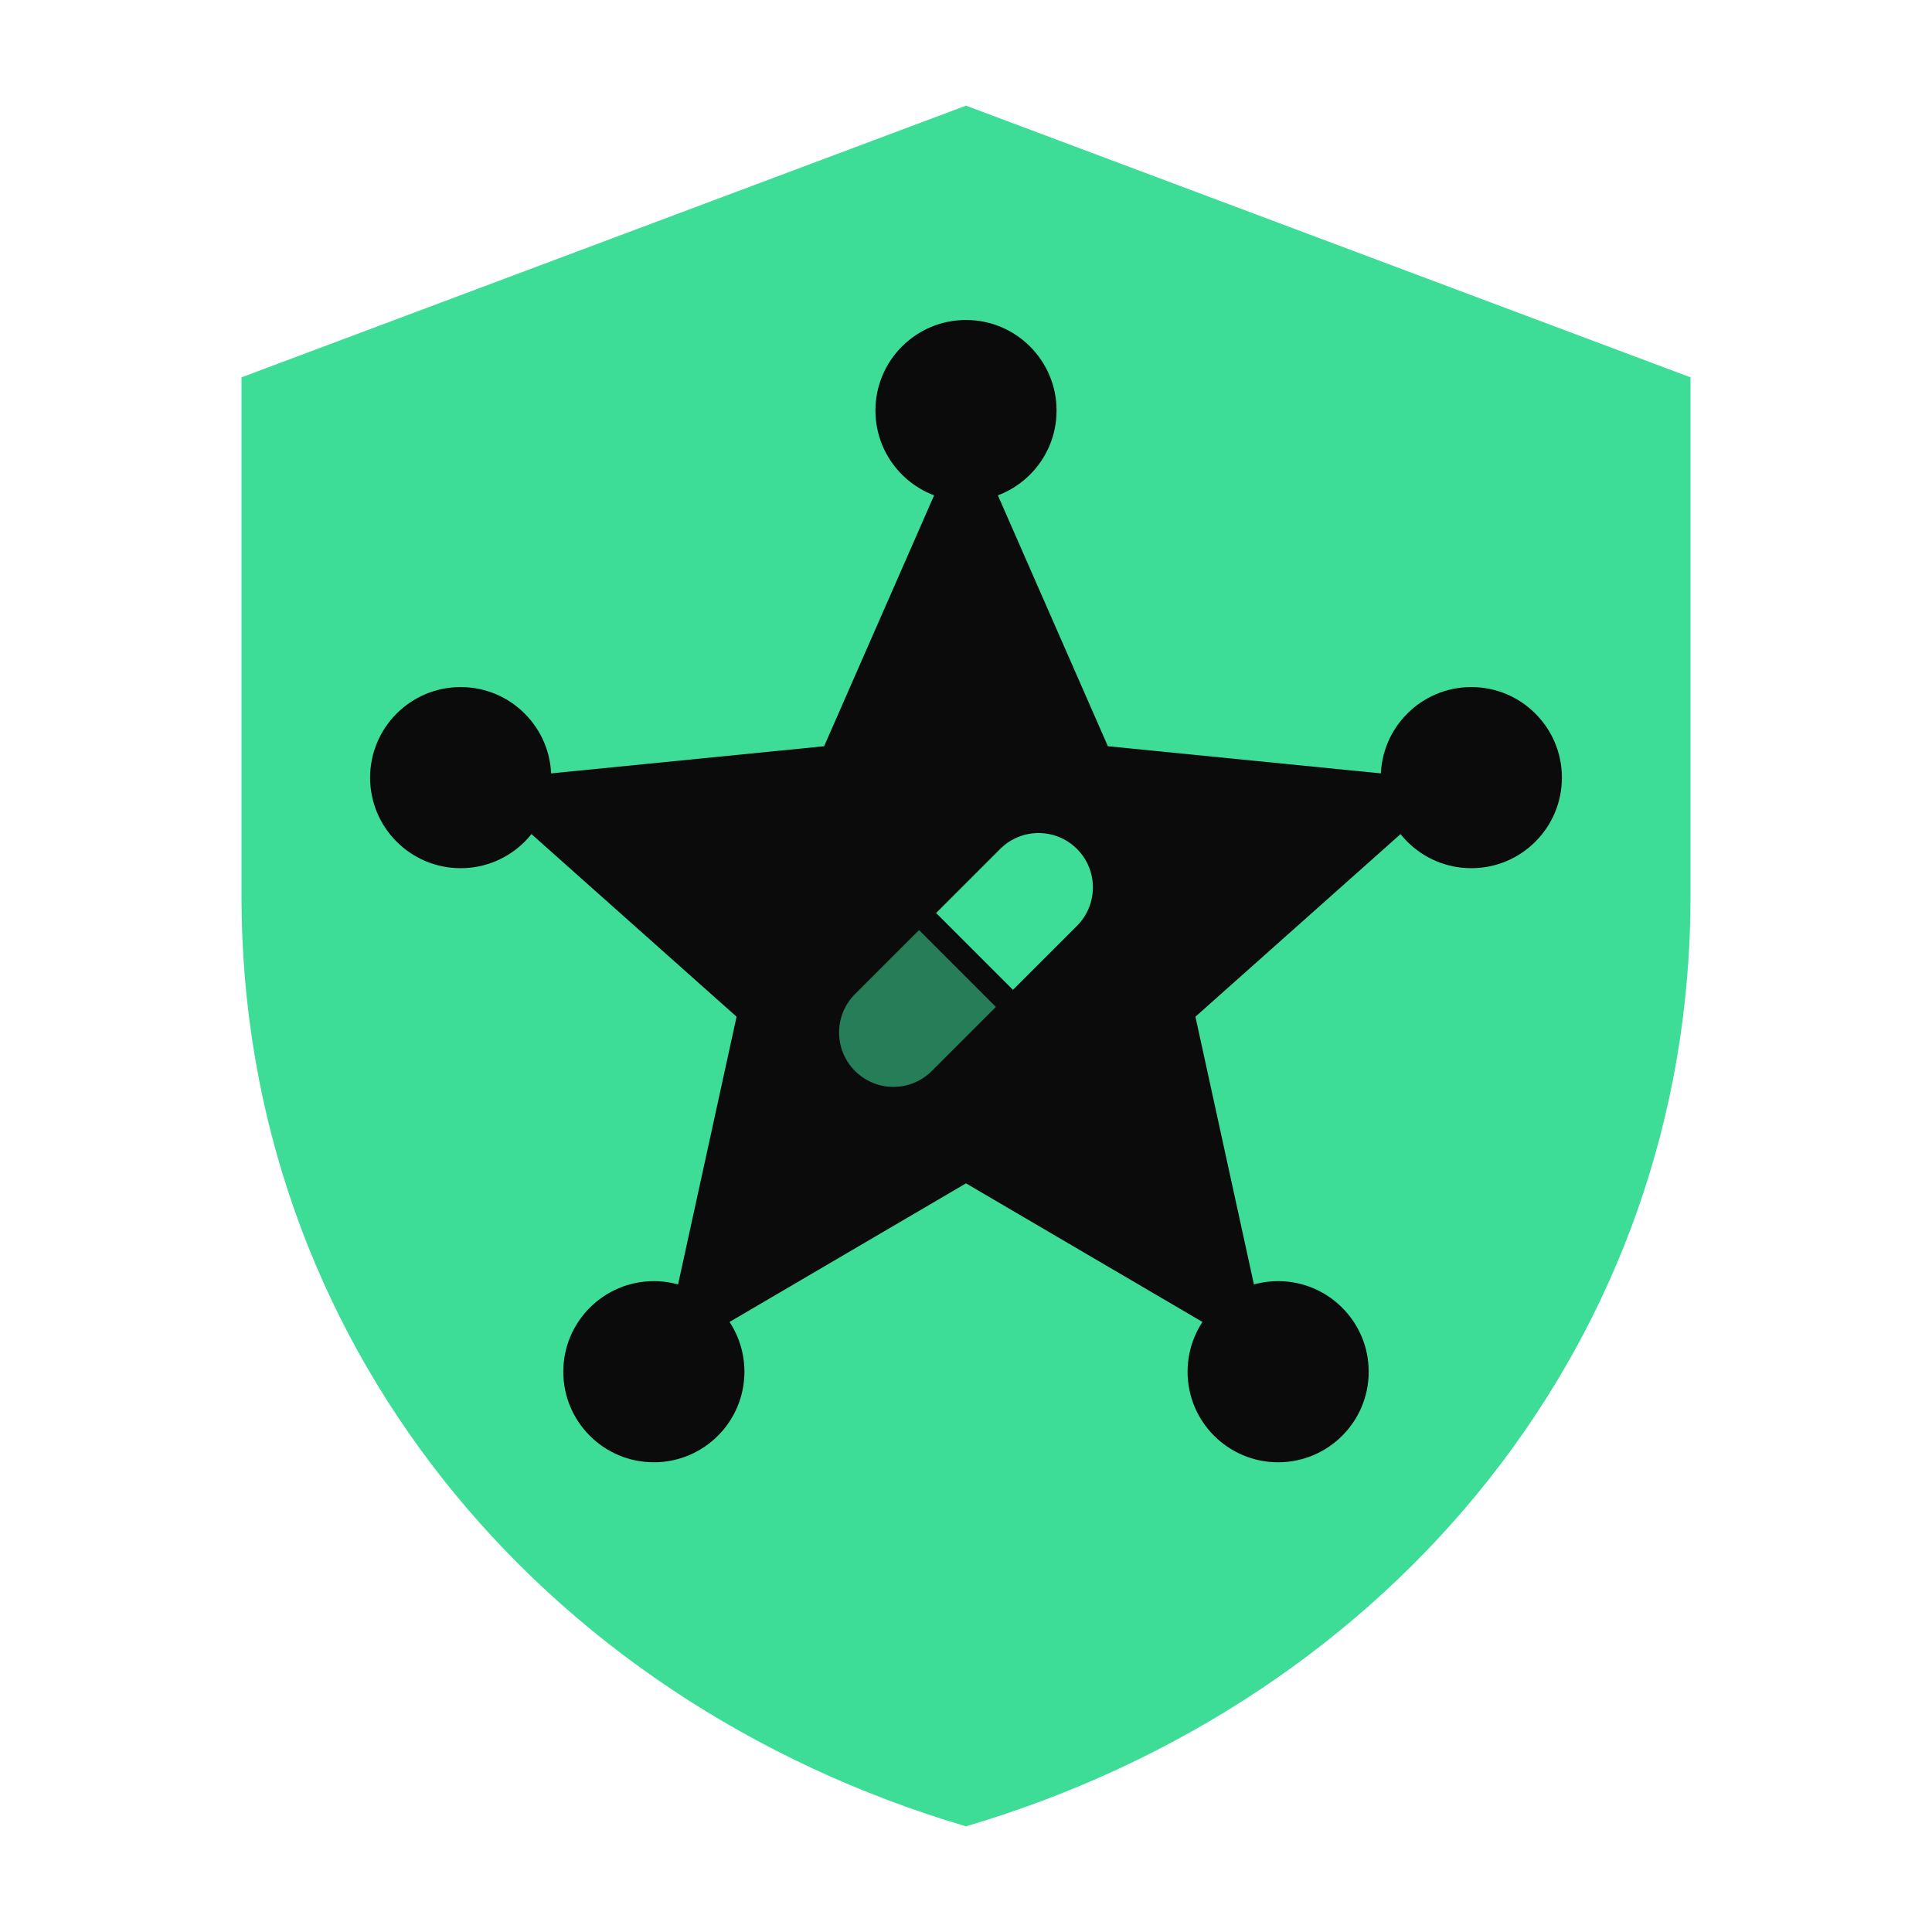
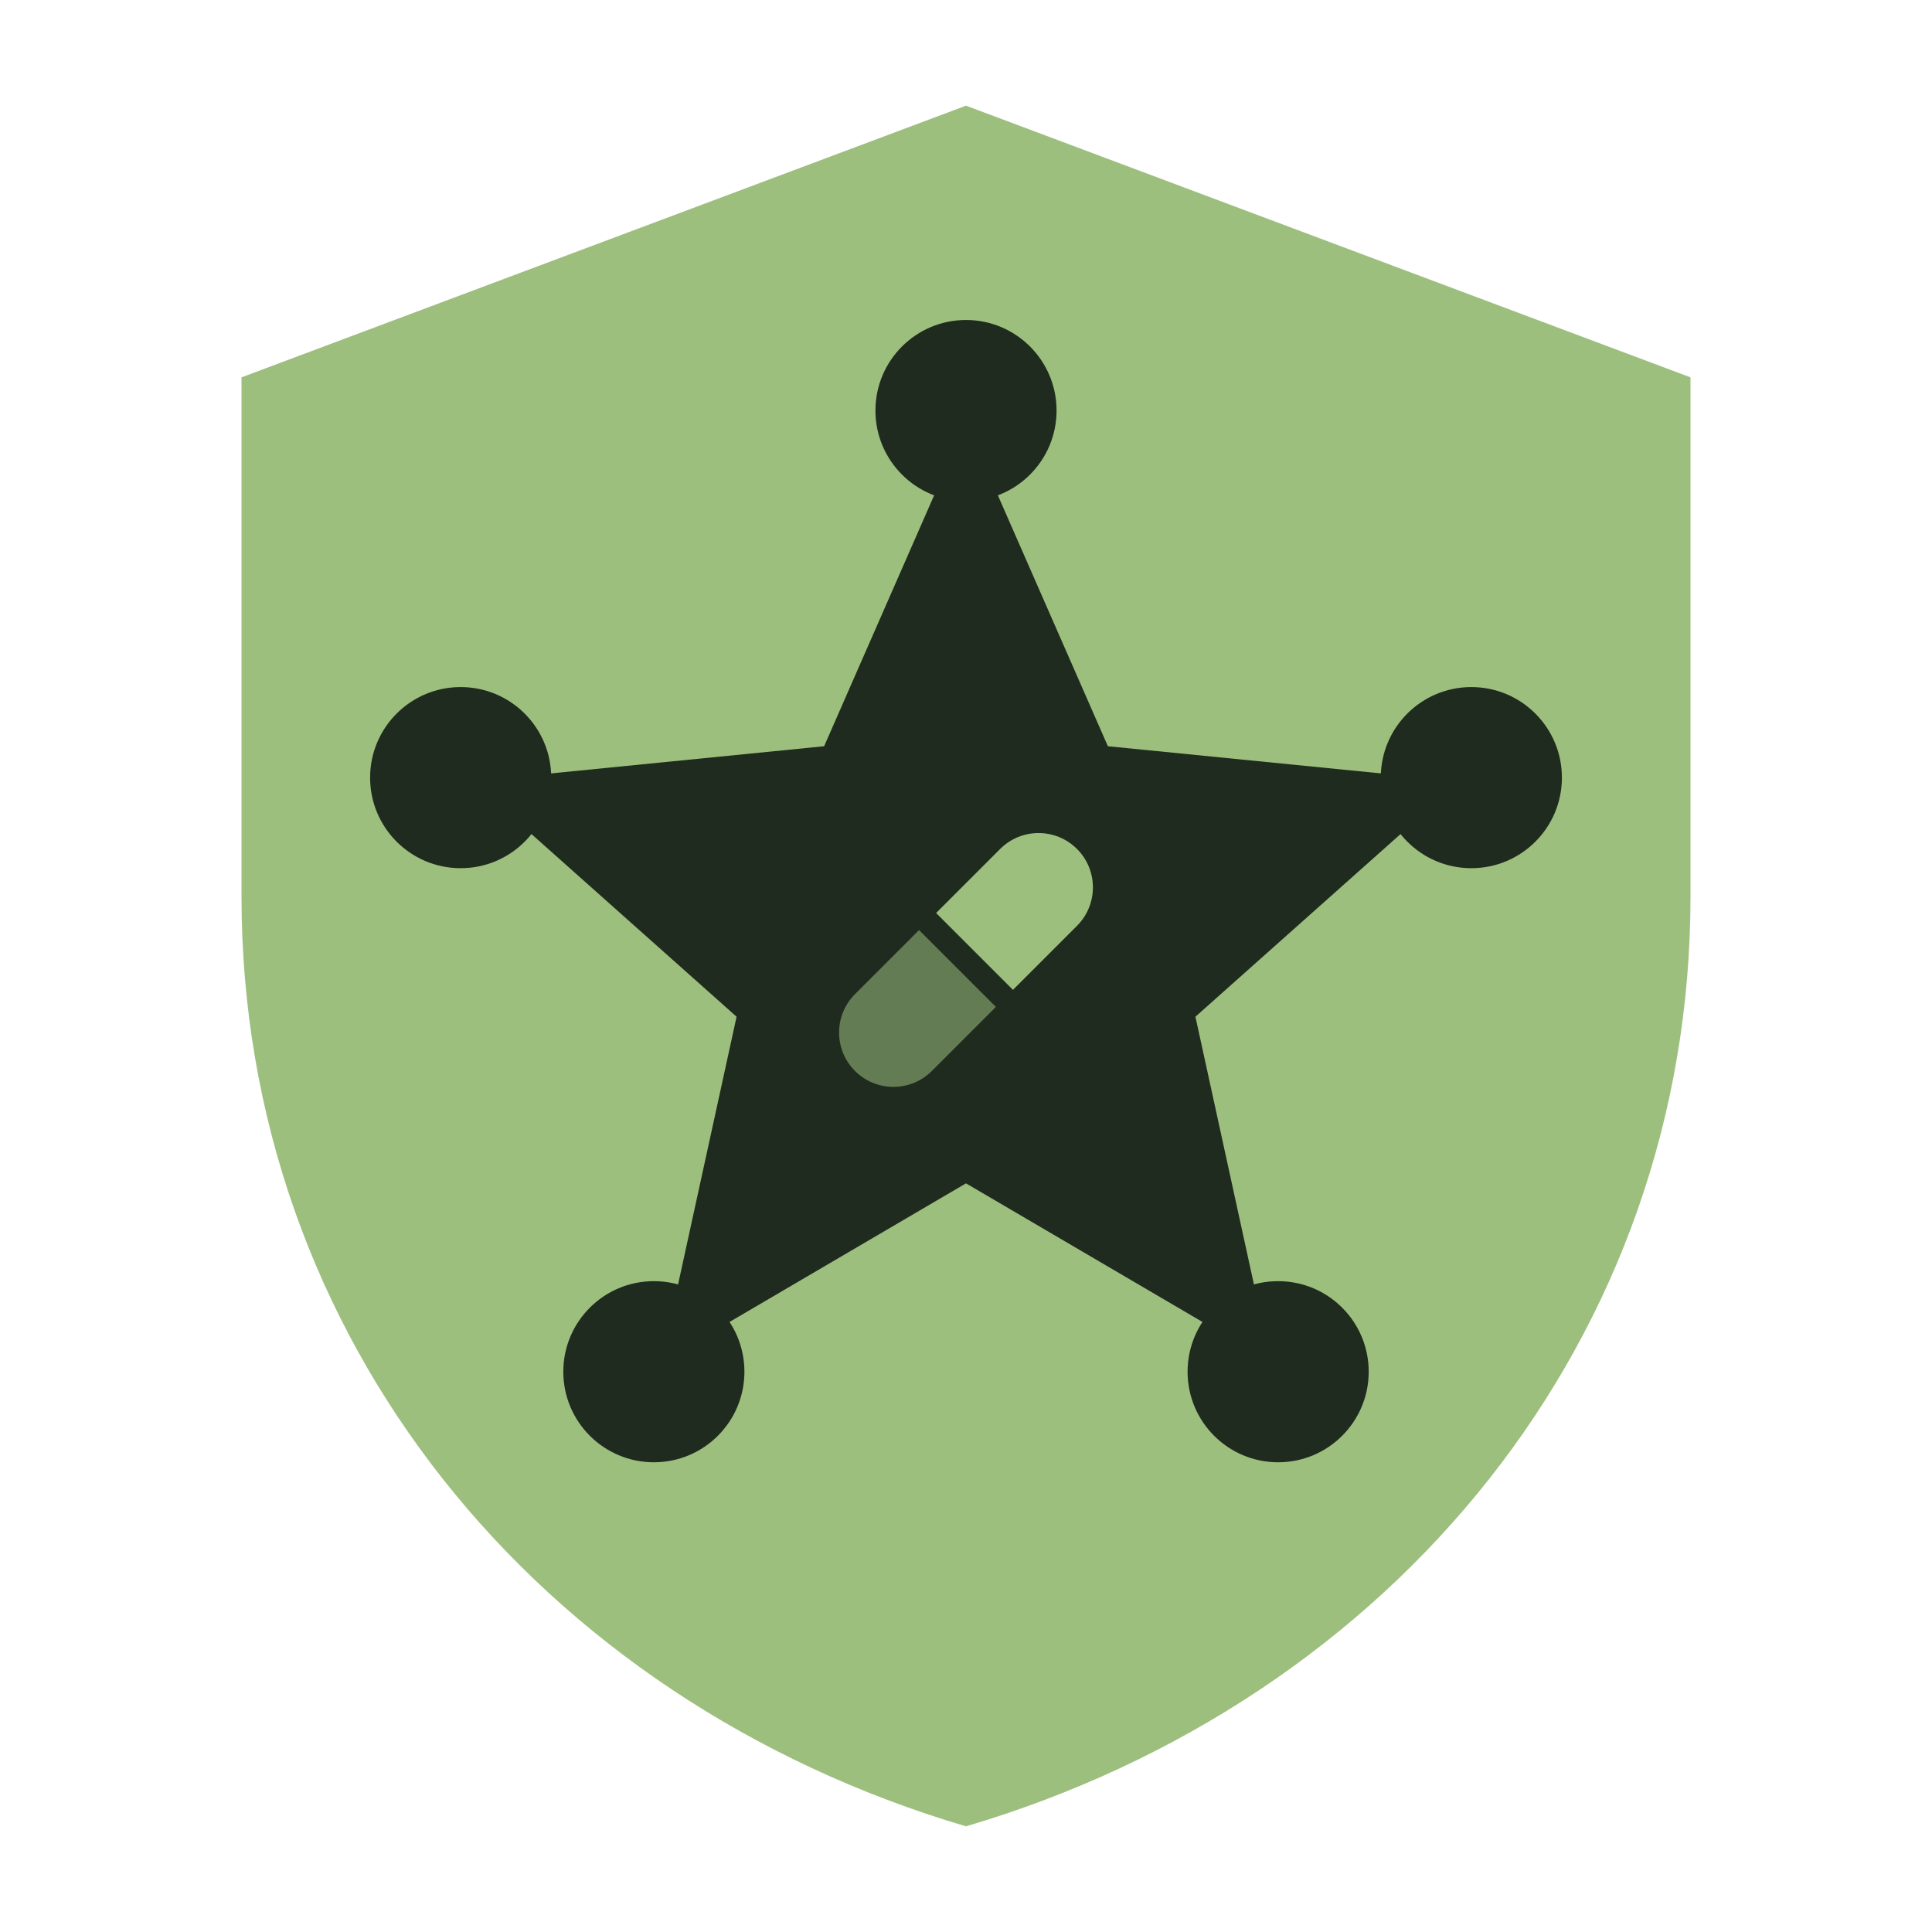
<svg xmlns="http://www.w3.org/2000/svg" viewBox="0 0 32 32" role="img" aria-label="Aegis">
-   <path fill="#3DDC97" d="M16 1.75 28 6.25v8.6c0 7.3-4.9 13.3-12 15.4C8.9 28.15 4 22.15 4 14.85v-8.6L16 1.75Z" />
-   <g fill="#0A0B0A">
+   <path fill="#9DBF7E" d="M16 1.75 28 6.25v8.6c0 7.3-4.9 13.3-12 15.4C8.9 28.15 4 22.15 4 14.85v-8.6L16 1.75Z" />
+   <g fill="#1F2B1F">
    <path d="M16.00 7.00 L18.35 12.36 L24.18 12.94 L19.80 16.84 L21.05 22.56 L16.00 19.60 L10.95 22.56 L12.20 16.84 L7.82 12.94 L13.65 12.36Z" />
    <circle cx="16.0" cy="6.8" r="1.5" />
    <circle cx="24.37" cy="12.88" r="1.5" />
    <circle cx="21.17" cy="22.72" r="1.5" />
    <circle cx="10.83" cy="22.72" r="1.5" />
    <circle cx="7.63" cy="12.88" r="1.5" />
  </g>
-   <g transform="rotate(45 16 15.9)" fill="#3DDC97">
+   <g transform="rotate(45 16 15.9)" fill="#9DBF7E">
    <path d="M15.1 15.7v-1.5a.9.9 0 0 1 1.8 0v1.5h-1.8Z" />
    <path fill-opacity=".55" d="M15.1 16.1h1.8v1.5a.9.9 0 0 1-1.8 0v-1.5Z" />
  </g>
</svg>
